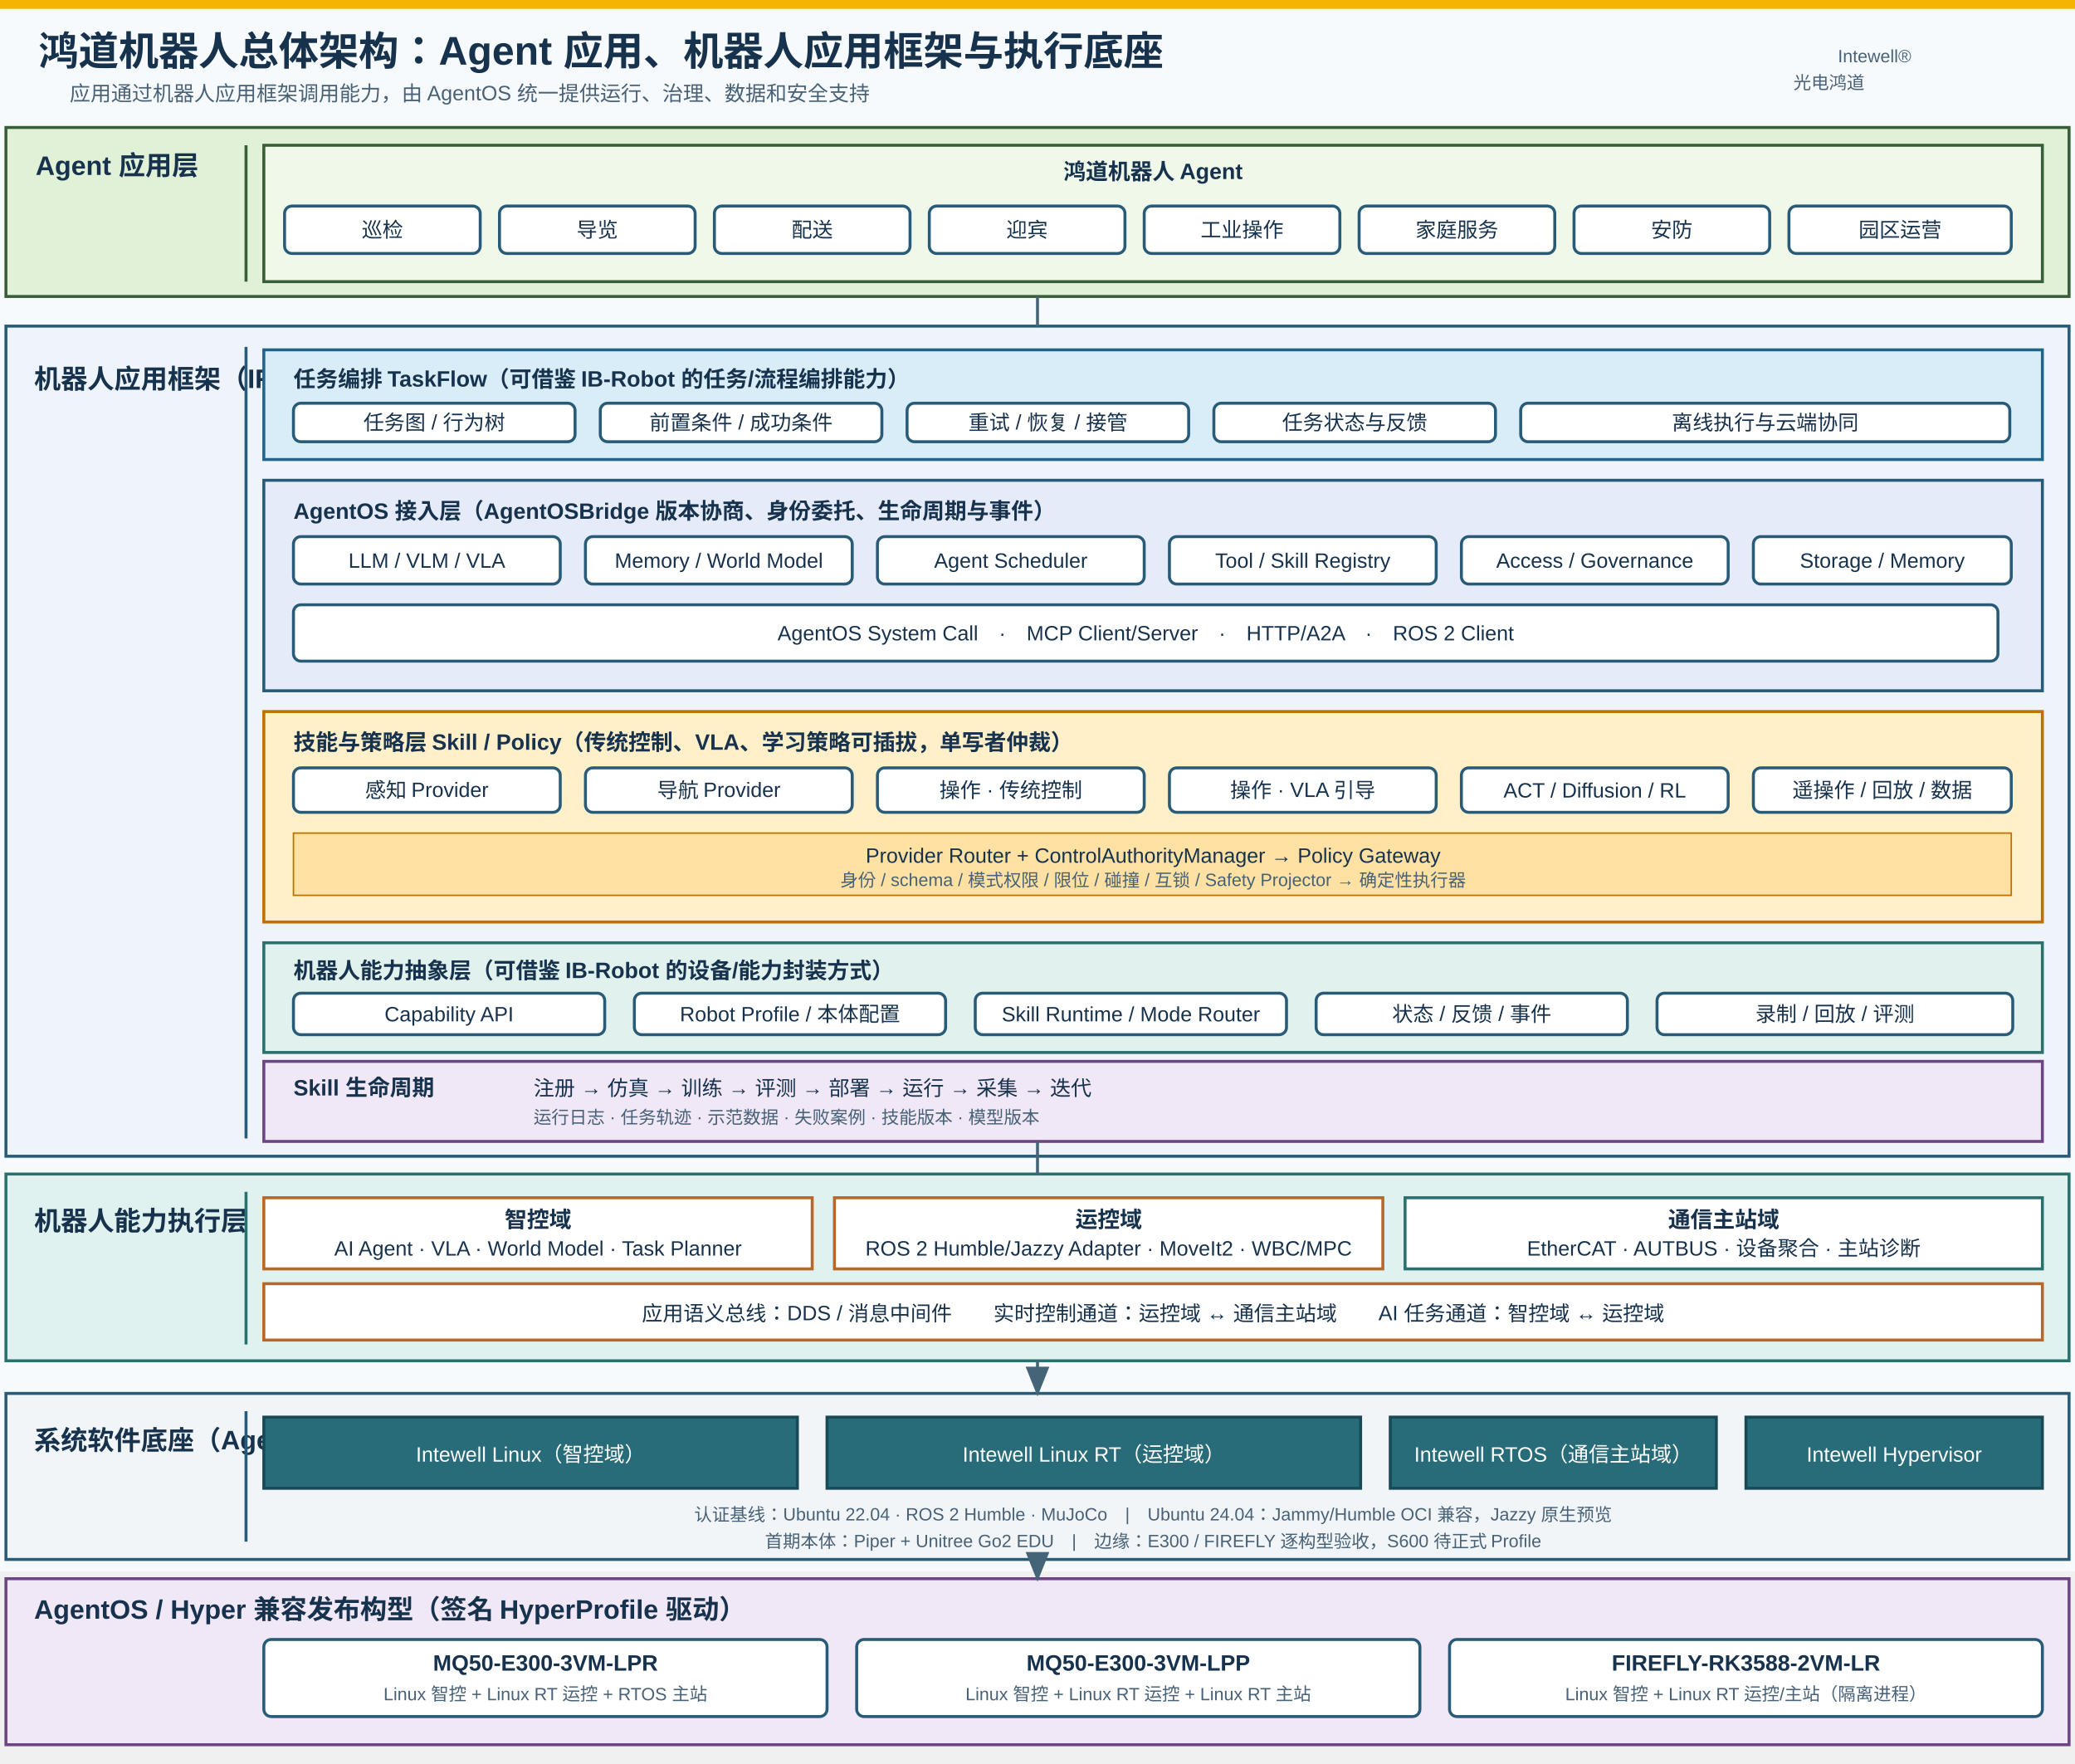
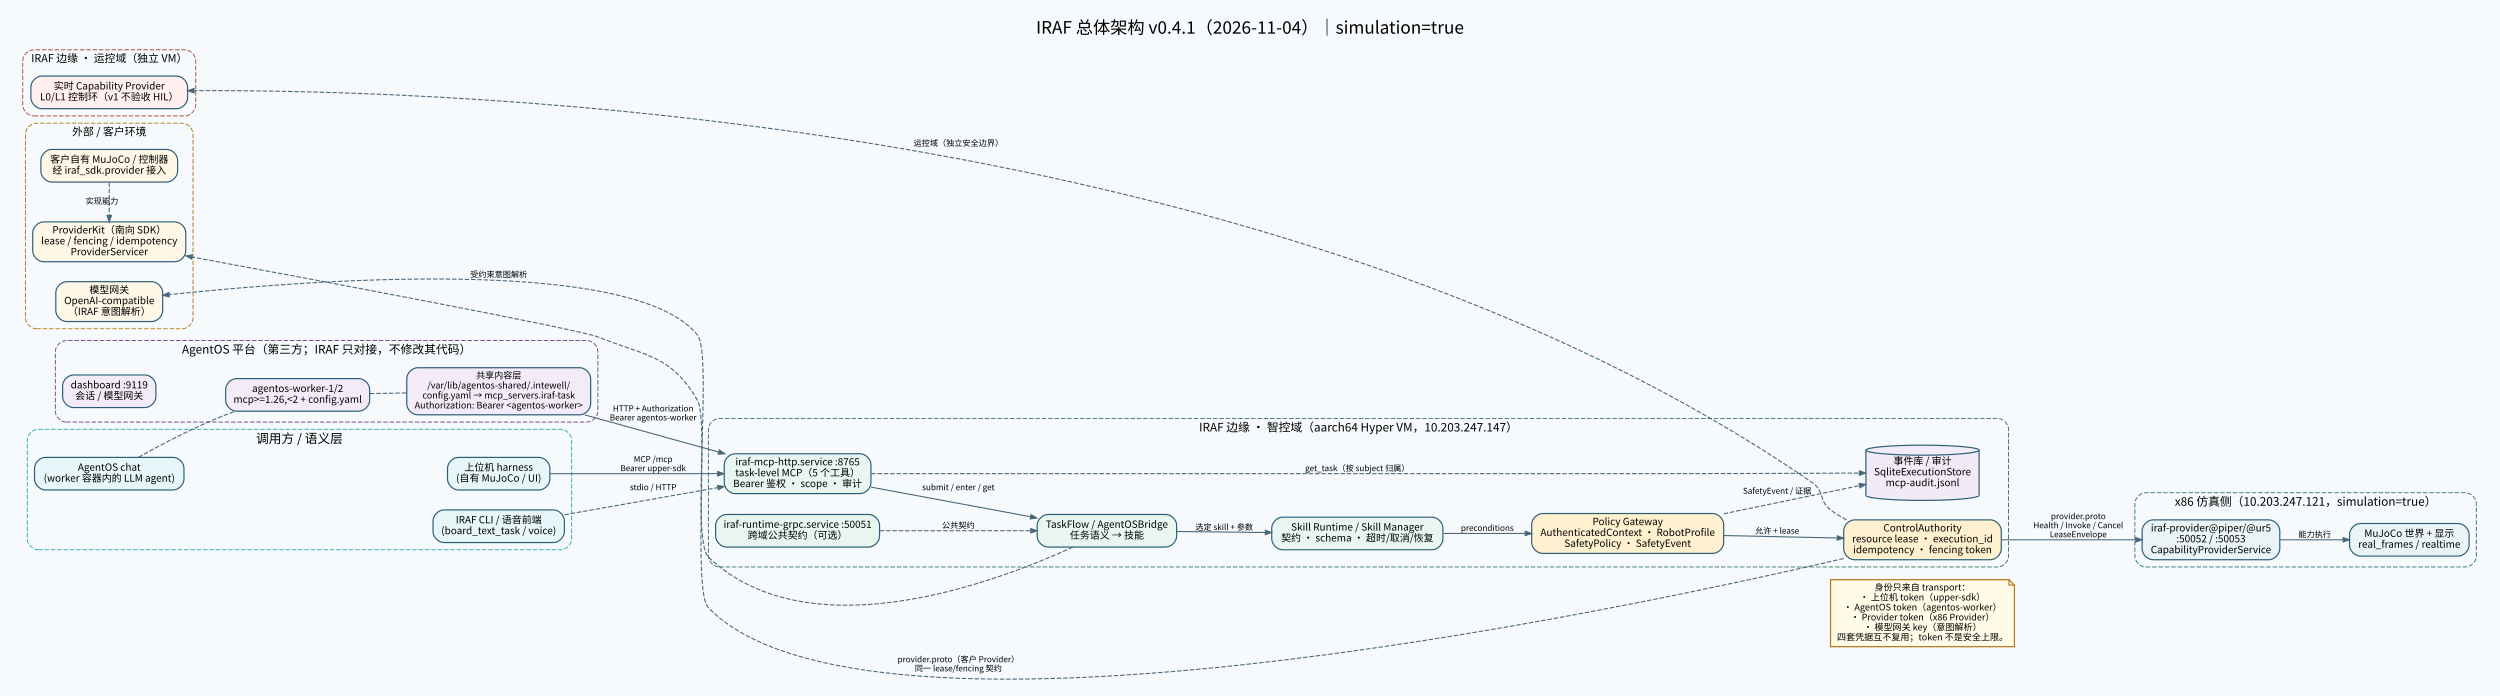
- <svg xmlns="http://www.w3.org/2000/svg" width="1400" height="1190" viewBox="0 0 1400 1190">
-   <style>
-     .title{font:700 27px Arial,'Microsoft YaHei',sans-serif;fill:#17324d}
-     .sub{font:14px Arial,'Microsoft YaHei',sans-serif;fill:#486176}
-     .section{font:700 18px Arial,'Microsoft YaHei',sans-serif;fill:#17324d}
-     .label{font:700 15px Arial,'Microsoft YaHei',sans-serif;fill:#17324d}
-     .text{font:14px Arial,'Microsoft YaHei',sans-serif;fill:#17324d}
-     .small{font:12px Arial,'Microsoft YaHei',sans-serif;fill:#486176}
-     .box{fill:#fff;stroke:#285b78;stroke-width:2;rx:5}
-     .arrow{stroke:#456477;stroke-width:2;fill:none;marker-end:url(#arrow)}
-   </style>
-   <defs>
-     <marker id="arrow" markerWidth="10" markerHeight="8" refX="9" refY="4" orient="auto">
-       <path d="M0,0 L10,4 L0,8 Z" fill="#456477" />
-     </marker>
-   </defs>
-   <rect width="1400" height="1060" fill="#f7fafc" />
-   <rect x="0" y="0" width="1400" height="6" fill="#f4b400" />
-   <text x="26" y="44" class="title">鸿道机器人总体架构：Agent 应用、机器人应用框架与执行底座</text>
-   <text x="47" y="68" class="sub">应用通过机器人应用框架调用能力，由 AgentOS 统一提供运行、治理、数据和安全支持</text>
-   <text x="1240" y="42" class="small">Intewell®</text>
-   <text x="1210" y="60" class="small">光电鸿道</text>
-   <rect x="4" y="86" width="1392" height="114" fill="#e1f1d8" stroke="#385e37" stroke-width="2" />
-   <text x="24" y="118" class="section">Agent 应用层</text>
-   <line x1="166" y1="98" x2="166" y2="190" stroke="#385e37" stroke-width="2" />
-   <rect x="178" y="98" width="1200" height="92" fill="#eff8e9" stroke="#385e37" stroke-width="2" />
-   <text x="778" y="121" text-anchor="middle" class="label">鸿道机器人 Agent</text>
-   <g class="text" text-anchor="middle">
-     <rect x="192" y="139" width="132" height="32" class="box" />
-     <text x="258" y="160">巡检</text>
-     <rect x="337" y="139" width="132" height="32" class="box" />
-     <text x="403" y="160">导览</text>
-     <rect x="482" y="139" width="132" height="32" class="box" />
-     <text x="548" y="160">配送</text>
-     <rect x="627" y="139" width="132" height="32" class="box" />
-     <text x="693" y="160">迎宾</text>
-     <rect x="772" y="139" width="132" height="32" class="box" />
-     <text x="838" y="160">工业操作</text>
-     <rect x="917" y="139" width="132" height="32" class="box" />
-     <text x="983" y="160">家庭服务</text>
-     <rect x="1062" y="139" width="132" height="32" class="box" />
-     <text x="1128" y="160">安防</text>
-     <rect x="1207" y="139" width="150" height="32" class="box" />
-     <text x="1282" y="160">园区运营</text>
+ <svg xmlns="http://www.w3.org/2000/svg" width="2760pt" height="768pt" viewBox="0.00 0.00 2760.00 768.07">
+   <g id="graph0" class="graph" transform="scale(1 1) rotate(0) translate(18 750.07)">
+     <polygon fill="#f7fafc" stroke="transparent" points="-18,18 -18,-750.07 2742,-750.07 2742,18 -18,18" />
+     <text text-anchor="middle" x="1362" y="-712.87" font-family="Noto Sans CJK SC" font-size="19.00">IRAF 总体架构 v0.4.1（2026-11-04）｜simulation=true</text>
+     <g id="clust1" class="cluster">
+       <path fill="#f7fafc" stroke="#22a6b3" stroke-dasharray="5,2" d="M24,-143.07C24,-143.07 601,-143.07 601,-143.07 607,-143.07 613,-149.07 613,-155.07 613,-155.07 613,-264.07 613,-264.07 613,-270.07 607,-276.07 601,-276.07 601,-276.07 24,-276.07 24,-276.07 18,-276.07 12,-270.07 12,-264.07 12,-264.07 12,-155.07 12,-155.07 12,-149.07 18,-143.07 24,-143.07" />
+       <text text-anchor="middle" x="312.5" y="-260.87" font-family="Noto Sans CJK SC" font-size="14.00">调用方 / 语义层</text>
+     </g>
+     <g id="clust2" class="cluster">
+       <path fill="#f7fafc" stroke="#704889" stroke-dasharray="5,2" d="M55,-284.07C55,-284.07 630,-284.07 630,-284.07 636,-284.07 642,-290.07 642,-296.07 642,-296.07 642,-362.07 642,-362.07 642,-368.07 636,-374.07 630,-374.07 630,-374.07 55,-374.07 55,-374.07 49,-374.07 43,-368.07 43,-362.07 43,-362.07 43,-296.07 43,-296.07 43,-290.07 49,-284.07 55,-284.07" />
+       <text text-anchor="middle" x="342.5" y="-359.67" font-family="Noto Sans CJK SC" font-size="13.00">AgentOS 平台（第三方；IRAF 只对接，不修改其代码）</text>
+     </g>
+     <g id="clust3" class="cluster">
+       <path fill="#f7fafc" stroke="#357258" stroke-dasharray="5,2" d="M776,-124.07C776,-124.07 2187.5,-124.07 2187.5,-124.07 2193.5,-124.07 2199.5,-130.07 2199.5,-136.07 2199.5,-136.07 2199.5,-276.07 2199.5,-276.07 2199.5,-282.07 2193.5,-288.07 2187.5,-288.07 2187.5,-288.07 776,-288.07 776,-288.07 770,-288.07 764,-282.07 764,-276.07 764,-276.07 764,-136.07 764,-136.07 764,-130.07 770,-124.07 776,-124.07" />
+       <text text-anchor="middle" x="1481.75" y="-273.67" font-family="Noto Sans CJK SC" font-size="13.00">IRAF 边缘 · 智控域（aarch64 Hyper VM，10.203.247.147）</text>
+     </g>
+     <g id="clust4" class="cluster">
+       <path fill="#f7fafc" stroke="#29717b" stroke-dasharray="5,2" d="M2351,-124.07C2351,-124.07 2704,-124.07 2704,-124.07 2710,-124.07 2716,-130.07 2716,-136.07 2716,-136.07 2716,-194.07 2716,-194.07 2716,-200.07 2710,-206.07 2704,-206.07 2704,-206.07 2351,-206.07 2351,-206.07 2345,-206.07 2339,-200.07 2339,-194.07 2339,-194.07 2339,-136.07 2339,-136.07 2339,-130.07 2345,-124.07 2351,-124.07" />
+       <text text-anchor="middle" x="2527.5" y="-191.67" font-family="Noto Sans CJK SC" font-size="13.00">x86 仿真侧（10.203.247.121，simulation=true）</text>
+     </g>
+     <g id="clust5" class="cluster">
+       <path fill="#f7fafc" stroke="#a8433f" stroke-dasharray="5,2" d="M19,-622.07C19,-622.07 186,-622.07 186,-622.07 192,-622.07 198,-628.07 198,-634.07 198,-634.07 198,-683.07 198,-683.07 198,-689.07 192,-695.07 186,-695.07 186,-695.07 19,-695.07 19,-695.07 13,-695.07 7,-689.07 7,-683.07 7,-683.07 7,-634.07 7,-634.07 7,-628.07 13,-622.07 19,-622.07" />
+       <text text-anchor="middle" x="102.5" y="-681.47" font-family="Noto Sans CJK SC" font-size="12.00">IRAF 边缘 · 运控域（独立 VM）</text>
+     </g>
+     <g id="clust6" class="cluster">
+       <path fill="#f7fafc" stroke="#b27612" stroke-dasharray="5,2" d="M22,-387.07C22,-387.07 183,-387.07 183,-387.07 189,-387.07 195,-393.07 195,-399.07 195,-399.07 195,-602.07 195,-602.07 195,-608.07 189,-614.07 183,-614.07 183,-614.07 22,-614.07 22,-614.07 16,-614.07 10,-608.07 10,-602.07 10,-602.07 10,-399.07 10,-399.07 10,-393.07 16,-387.07 22,-387.07" />
+       <text text-anchor="middle" x="102.5" y="-600.47" font-family="Noto Sans CJK SC" font-size="12.00">外部 / 客户环境</text>
+     </g>
+     <g id="node1" class="node">
+       <path fill="#e7f6f8" stroke="#2b5d78" stroke-width="1.3" d="M577,-245.07C577,-245.07 488,-245.07 488,-245.07 482,-245.07 476,-239.07 476,-233.07 476,-233.07 476,-221.07 476,-221.07 476,-215.07 482,-209.07 488,-209.07 488,-209.07 577,-209.07 577,-209.07 583,-209.07 589,-215.07 589,-221.07 589,-221.07 589,-233.07 589,-233.07 589,-239.07 583,-245.07 577,-245.07" />
+       <text text-anchor="middle" x="532.5" y="-230.27" font-family="Noto Sans CJK SC" font-size="11.00">上位机 harness</text>
+       <text text-anchor="middle" x="532.5" y="-218.27" font-family="Noto Sans CJK SC" font-size="11.00">(自有 MuJoCo / UI)</text>
+     </g>
+     <g id="node7" class="node">
+       <path fill="#e9f5ef" stroke="#2b5d78" stroke-width="1.3" d="M931.5,-249.07C931.5,-249.07 793.5,-249.07 793.5,-249.07 787.5,-249.07 781.5,-243.07 781.5,-237.07 781.5,-237.07 781.5,-217.07 781.5,-217.07 781.5,-211.07 787.5,-205.07 793.5,-205.07 793.5,-205.07 931.5,-205.07 931.5,-205.07 937.5,-205.07 943.5,-211.07 943.5,-217.07 943.5,-217.07 943.5,-237.07 943.5,-237.07 943.5,-243.07 937.5,-249.07 931.5,-249.07" />
+       <text text-anchor="middle" x="862.5" y="-236.27" font-family="Noto Sans CJK SC" font-size="11.00">iraf-mcp-http.service :8765</text>
+       <text text-anchor="middle" x="862.5" y="-224.27" font-family="Noto Sans CJK SC" font-size="11.00">task-level MCP（5 个工具）</text>
+       <text text-anchor="middle" x="862.5" y="-212.27" font-family="Noto Sans CJK SC" font-size="11.00">Bearer 鉴权 · scope · 审计</text>
+     </g>
+     <g id="edge1" class="edge">
+       <path fill="none" stroke="#496779" stroke-width="1.2" d="M589.14,-227.07C639.81,-227.07 715.46,-227.07 774.18,-227.07" />
+       <polygon fill="#496779" stroke="#496779" stroke-width="1.2" points="774.26,-229.52 781.26,-227.07 774.26,-224.62 774.26,-229.52" />
+       <text text-anchor="middle" x="703" y="-239.87" font-family="Noto Sans CJK SC" font-size="9.00">MCP /mcp</text>
+       <text text-anchor="middle" x="703" y="-229.87" font-family="Noto Sans CJK SC" font-size="9.00">Bearer upper-sdk</text>
+     </g>
+     <g id="node2" class="node">
+       <path fill="#e7f6f8" stroke="#2b5d78" stroke-width="1.3" d="M173,-245.07C173,-245.07 32,-245.07 32,-245.07 26,-245.07 20,-239.07 20,-233.07 20,-233.07 20,-221.07 20,-221.07 20,-215.07 26,-209.07 32,-209.07 32,-209.07 173,-209.07 173,-209.07 179,-209.07 185,-215.07 185,-221.07 185,-221.07 185,-233.07 185,-233.07 185,-239.07 179,-245.07 173,-245.07" />
+       <text text-anchor="middle" x="102.5" y="-230.27" font-family="Noto Sans CJK SC" font-size="11.00">AgentOS chat</text>
+       <text text-anchor="middle" x="102.5" y="-218.27" font-family="Noto Sans CJK SC" font-size="11.00">(worker 容器内的 LLM agent)</text>
+     </g>
+     <g id="node5" class="node">
+       <path fill="#f3ecf8" stroke="#2b5d78" stroke-width="1.3" d="M378,-332.07C378,-332.07 243,-332.07 243,-332.07 237,-332.07 231,-326.07 231,-320.07 231,-320.07 231,-308.07 231,-308.07 231,-302.07 237,-296.07 243,-296.07 243,-296.07 378,-296.07 378,-296.07 384,-296.07 390,-302.07 390,-308.07 390,-308.07 390,-320.07 390,-320.07 390,-326.07 384,-332.07 378,-332.07" />
+       <text text-anchor="middle" x="310.5" y="-317.27" font-family="Noto Sans CJK SC" font-size="11.00">agentos-worker-1/2</text>
+       <text text-anchor="middle" x="310.5" y="-305.27" font-family="Noto Sans CJK SC" font-size="11.00">mcp&gt;=1.26,&lt;2 + config.yaml</text>
+     </g>
+     <g id="edge2" class="edge">
+       <path fill="none" stroke="#496779" stroke-width="1.2" stroke-dasharray="5,2" d="M134.66,-245.16C159.99,-259.32 196.98,-278.78 231,-292.07 234.43,-293.41 237.97,-294.7 241.57,-295.94" />
+     </g>
+     <g id="node3" class="node">
+       <path fill="#e7f6f8" stroke="#2b5d78" stroke-width="1.3" d="M593,-187.07C593,-187.07 472,-187.07 472,-187.07 466,-187.07 460,-181.07 460,-175.07 460,-175.07 460,-163.07 460,-163.07 460,-157.07 466,-151.07 472,-151.07 472,-151.07 593,-151.07 593,-151.07 599,-151.07 605,-157.07 605,-163.07 605,-163.07 605,-175.07 605,-175.07 605,-181.07 599,-187.07 593,-187.07" />
+       <text text-anchor="middle" x="532.5" y="-172.27" font-family="Noto Sans CJK SC" font-size="11.00">IRAF CLI / 语音前端</text>
+       <text text-anchor="middle" x="532.5" y="-160.27" font-family="Noto Sans CJK SC" font-size="11.00">(board_text_task / voice)</text>
+     </g>
+     <g id="edge5" class="edge">
+       <path fill="none" stroke="#496779" stroke-width="1.2" stroke-dasharray="5,2" d="M605.08,-181.72C654.87,-190.53 721.53,-202.32 774.41,-211.67" />
+       <polygon fill="#496779" stroke="#496779" stroke-width="1.2" points="774.12,-214.1 781.44,-212.91 774.98,-209.28 774.12,-214.1" />
+       <text text-anchor="middle" x="703" y="-208.87" font-family="Noto Sans CJK SC" font-size="9.00">stdio / HTTP</text>
+     </g>
+     <g id="node4" class="node">
+       <path fill="#f3ecf8" stroke="#2b5d78" stroke-width="1.3" d="M142,-336.07C142,-336.07 63,-336.07 63,-336.07 57,-336.07 51,-330.07 51,-324.07 51,-324.07 51,-312.07 51,-312.07 51,-306.07 57,-300.07 63,-300.07 63,-300.07 142,-300.07 142,-300.07 148,-300.07 154,-306.07 154,-312.07 154,-312.07 154,-324.07 154,-324.07 154,-330.07 148,-336.07 142,-336.07" />
+       <text text-anchor="middle" x="102.5" y="-321.27" font-family="Noto Sans CJK SC" font-size="11.00">dashboard :9119</text>
+       <text text-anchor="middle" x="102.5" y="-309.27" font-family="Noto Sans CJK SC" font-size="11.00">会话 / 模型网关</text>
+     </g>
+     <g id="node6" class="node">
+       <path fill="#f3ecf8" stroke="#2b5d78" stroke-width="1.3" d="M622,-344.07C622,-344.07 443,-344.07 443,-344.07 437,-344.07 431,-338.07 431,-332.07 431,-332.07 431,-304.07 431,-304.07 431,-298.07 437,-292.07 443,-292.07 443,-292.07 622,-292.07 622,-292.07 628,-292.07 634,-298.07 634,-304.07 634,-304.07 634,-332.07 634,-332.07 634,-338.07 628,-344.07 622,-344.07" />
+       <text text-anchor="middle" x="532.5" y="-332.07" font-family="Noto Sans CJK SC" font-size="10.00">共享内容层</text>
+       <text text-anchor="middle" x="532.5" y="-321.07" font-family="Noto Sans CJK SC" font-size="10.00">/var/lib/agentos-shared/.intewell/</text>
+       <text text-anchor="middle" x="532.5" y="-310.07" font-family="Noto Sans CJK SC" font-size="10.00">config.yaml → mcp_servers.iraf-task</text>
+       <text text-anchor="middle" x="532.5" y="-299.07" font-family="Noto Sans CJK SC" font-size="10.00">Authorization: Bearer &lt;agentos-worker&gt;</text>
+     </g>
+     <g id="edge3" class="edge">
+       <path fill="none" stroke="#496779" stroke-width="1.2" stroke-dasharray="5,2" d="M390.3,-315.5C403.5,-315.74 417.34,-315.99 430.99,-316.24" />
+     </g>
+     <g id="edge4" class="edge">
+       <path fill="none" stroke="#496779" stroke-width="1.2" d="M627.49,-291.99C674.04,-279.08 729.84,-263.59 775.28,-250.99" />
+       <polygon fill="#496779" stroke="#496779" stroke-width="1.2" points="776.11,-253.3 782.2,-249.07 774.8,-248.58 776.11,-253.3" />
+       <text text-anchor="middle" x="703" y="-295.87" font-family="Noto Sans CJK SC" font-size="9.00">HTTP + Authorization</text>
+       <text text-anchor="middle" x="703" y="-285.87" font-family="Noto Sans CJK SC" font-size="9.00">Bearer agentos-worker</text>
+     </g>
+     <g id="node9" class="node">
+       <path fill="#e9f5ef" stroke="#2b5d78" stroke-width="1.3" d="M1269,-182.07C1269,-182.07 1139,-182.07 1139,-182.07 1133,-182.07 1127,-176.07 1127,-170.07 1127,-170.07 1127,-158.07 1127,-158.07 1127,-152.07 1133,-146.07 1139,-146.07 1139,-146.07 1269,-146.07 1269,-146.07 1275,-146.07 1281,-152.07 1281,-158.07 1281,-158.07 1281,-170.07 1281,-170.07 1281,-176.07 1275,-182.07 1269,-182.07" />
+       <text text-anchor="middle" x="1204" y="-167.27" font-family="Noto Sans CJK SC" font-size="11.00">TaskFlow / AgentOSBridge</text>
+       <text text-anchor="middle" x="1204" y="-155.27" font-family="Noto Sans CJK SC" font-size="11.00">任务语义 → 技能</text>
+     </g>
+     <g id="edge6" class="edge">
+       <path fill="none" stroke="#496779" stroke-width="1.2" d="M943.53,-212.22C996.53,-202.38 1065.9,-189.51 1119.58,-179.55" />
+       <polygon fill="#496779" stroke="#496779" stroke-width="1.2" points="1120.28,-181.91 1126.72,-178.22 1119.39,-177.09 1120.28,-181.91" />
+       <text text-anchor="middle" x="1040" y="-208.87" font-family="Noto Sans CJK SC" font-size="9.00">submit / enter / get</text>
+     </g>
+     <g id="node13" class="node">
+       <path fill="#f1eaf7" stroke="#2b5d78" stroke-width="1.3" d="M2167,-253.02C2167,-256.08 2138.99,-258.57 2104.5,-258.57 2070.01,-258.57 2042,-256.08 2042,-253.02 2042,-253.02 2042,-203.11 2042,-203.11 2042,-200.05 2070.01,-197.56 2104.5,-197.56 2138.99,-197.56 2167,-200.05 2167,-203.11 2167,-203.11 2167,-253.02 2167,-253.02" />
+       <path fill="none" stroke="#2b5d78" stroke-width="1.3" d="M2167,-253.02C2167,-249.96 2138.99,-247.48 2104.5,-247.48 2070.01,-247.48 2042,-249.96 2042,-253.02" />
+       <text text-anchor="middle" x="2104.5" y="-237.27" font-family="Noto Sans CJK SC" font-size="11.00">事件库 / 审计</text>
+       <text text-anchor="middle" x="2104.5" y="-225.27" font-family="Noto Sans CJK SC" font-size="11.00">SqliteExecutionStore</text>
+       <text text-anchor="middle" x="2104.5" y="-213.27" font-family="Noto Sans CJK SC" font-size="11.00">mcp-audit.jsonl</text>
+     </g>
+     <g id="edge16" class="edge">
+       <path fill="none" stroke="#496779" stroke-width="1.2" stroke-dasharray="5,2" d="M943.76,-227.07C1012.55,-227.07 1114.29,-227.07 1203,-227.07 1203,-227.07 1203,-227.07 1780,-227.07 1867.92,-227.07 1969.28,-227.44 2034.77,-227.73" />
+       <polygon fill="#496779" stroke="#496779" stroke-width="1.2" points="2034.77,-230.18 2041.78,-227.76 2034.8,-225.28 2034.77,-230.18" />
+       <text text-anchor="middle" x="1480.5" y="-229.87" font-family="Noto Sans CJK SC" font-size="9.00">get_task（按 subject 归属）</text>
+     </g>
+     <g id="node8" class="node">
+       <path fill="#e9f5ef" stroke="#2b5d78" stroke-width="1.3" d="M941,-182.07C941,-182.07 784,-182.07 784,-182.07 778,-182.07 772,-176.07 772,-170.07 772,-170.07 772,-158.07 772,-158.07 772,-152.07 778,-146.07 784,-146.07 784,-146.07 941,-146.07 941,-146.07 947,-146.07 953,-152.07 953,-158.07 953,-158.07 953,-170.07 953,-170.07 953,-176.07 947,-182.07 941,-182.07" />
+       <text text-anchor="middle" x="862.5" y="-167.27" font-family="Noto Sans CJK SC" font-size="11.00">iraf-runtime-grpc.service :50051</text>
+       <text text-anchor="middle" x="862.5" y="-155.27" font-family="Noto Sans CJK SC" font-size="11.00">跨域公共契约（可选）</text>
+     </g>
+     <g id="edge18" class="edge">
+       <path fill="none" stroke="#496779" stroke-width="1.2" stroke-dasharray="5,2" d="M953.14,-164.07C1004.84,-164.07 1069.39,-164.07 1119.93,-164.07" />
+       <polygon fill="#496779" stroke="#496779" stroke-width="1.2" points="1119.96,-166.52 1126.96,-164.07 1119.96,-161.62 1119.96,-166.52" />
+       <text text-anchor="middle" x="1040" y="-166.87" font-family="Noto Sans CJK SC" font-size="9.00">公共契约</text>
+     </g>
+     <g id="node10" class="node">
+       <path fill="#e9f5ef" stroke="#2b5d78" stroke-width="1.3" d="M1563,-179.07C1563,-179.07 1398,-179.07 1398,-179.07 1392,-179.07 1386,-173.07 1386,-167.07 1386,-167.07 1386,-155.07 1386,-155.07 1386,-149.07 1392,-143.07 1398,-143.07 1398,-143.07 1563,-143.07 1563,-143.07 1569,-143.07 1575,-149.07 1575,-155.07 1575,-155.07 1575,-167.07 1575,-167.07 1575,-173.07 1569,-179.07 1563,-179.07" />
+       <text text-anchor="middle" x="1480.5" y="-164.27" font-family="Noto Sans CJK SC" font-size="11.00">Skill Runtime / Skill Manager</text>
+       <text text-anchor="middle" x="1480.5" y="-152.27" font-family="Noto Sans CJK SC" font-size="11.00">契约 · schema · 超时/取消/恢复</text>
+     </g>
+     <g id="edge7" class="edge">
+       <path fill="none" stroke="#496779" stroke-width="1.2" d="M1281.1,-163.24C1311.26,-162.91 1346.38,-162.52 1378.62,-162.17" />
+       <polygon fill="#496779" stroke="#496779" stroke-width="1.2" points="1378.91,-164.62 1385.88,-162.09 1378.85,-159.72 1378.91,-164.62" />
+       <text text-anchor="middle" x="1333.5" y="-164.87" font-family="Noto Sans CJK SC" font-size="9.00">选定 skill + 参数</text>
+     </g>
+     <g id="node19" class="node">
+       <path fill="#fff7e6" stroke="#2b5d78" stroke-width="1.3" d="M149.5,-439.07C149.5,-439.07 55.5,-439.07 55.5,-439.07 49.5,-439.07 43.5,-433.07 43.5,-427.07 43.5,-427.07 43.5,-407.07 43.5,-407.07 43.5,-401.07 49.5,-395.07 55.5,-395.07 55.5,-395.07 149.5,-395.07 149.5,-395.07 155.5,-395.07 161.5,-401.07 161.5,-407.07 161.5,-407.07 161.5,-427.07 161.5,-427.07 161.5,-433.07 155.5,-439.07 149.5,-439.07" />
+       <text text-anchor="middle" x="102.5" y="-426.27" font-family="Noto Sans CJK SC" font-size="11.00">模型网关</text>
+       <text text-anchor="middle" x="102.5" y="-414.27" font-family="Noto Sans CJK SC" font-size="11.00">OpenAI-compatible</text>
+       <text text-anchor="middle" x="102.5" y="-402.27" font-family="Noto Sans CJK SC" font-size="11.00">（IRAF 意图解析）</text>
+     </g>
+     <g id="edge8" class="edge">
+       <path fill="none" stroke="#496779" stroke-width="1.2" stroke-dasharray="5,2" d="M1166.31,-145.97C1082.4,-107.45 875.18,-29.2 764,-135.07 744.26,-153.86 768.98,-358.75 752,-380.07 681.07,-469.13 318.59,-440.71 168.6,-424.73" />
+       <polygon fill="#496779" stroke="#496779" stroke-width="1.2" points="168.84,-422.3 161.62,-423.98 168.32,-427.17 168.84,-422.3" />
+       <text text-anchor="middle" x="532.5" y="-443.87" font-family="Noto Sans CJK SC" font-size="9.00">受约束意图解析</text>
+     </g>
+     <g id="node11" class="node">
+       <path fill="#fff1cf" stroke="#2b5d78" stroke-width="1.3" d="M1873,-183.07C1873,-183.07 1685,-183.07 1685,-183.07 1679,-183.07 1673,-177.07 1673,-171.07 1673,-171.07 1673,-151.07 1673,-151.07 1673,-145.07 1679,-139.07 1685,-139.07 1685,-139.07 1873,-139.07 1873,-139.07 1879,-139.07 1885,-145.07 1885,-151.07 1885,-151.07 1885,-171.07 1885,-171.07 1885,-177.07 1879,-183.07 1873,-183.07" />
+       <text text-anchor="middle" x="1779" y="-170.27" font-family="Noto Sans CJK SC" font-size="11.00">Policy Gateway</text>
+       <text text-anchor="middle" x="1779" y="-158.27" font-family="Noto Sans CJK SC" font-size="11.00">AuthenticatedContext · RobotProfile</text>
+       <text text-anchor="middle" x="1779" y="-146.27" font-family="Noto Sans CJK SC" font-size="11.00">SafetyPolicy · SafetyEvent</text>
+     </g>
+     <g id="edge9" class="edge">
+       <path fill="none" stroke="#496779" stroke-width="1.2" d="M1575.31,-161.07C1604.06,-161.07 1635.97,-161.07 1665.81,-161.07" />
+       <polygon fill="#496779" stroke="#496779" stroke-width="1.2" points="1665.94,-163.52 1672.94,-161.07 1665.94,-158.62 1665.94,-163.52" />
+       <text text-anchor="middle" x="1624" y="-163.87" font-family="Noto Sans CJK SC" font-size="9.00">preconditions</text>
+     </g>
+     <g id="node12" class="node">
+       <path fill="#fff1cf" stroke="#2b5d78" stroke-width="1.3" d="M2179.5,-176.07C2179.5,-176.07 2029.5,-176.07 2029.5,-176.07 2023.5,-176.07 2017.5,-170.07 2017.5,-164.07 2017.5,-164.07 2017.5,-144.07 2017.5,-144.07 2017.5,-138.07 2023.5,-132.07 2029.5,-132.07 2029.5,-132.07 2179.5,-132.07 2179.5,-132.07 2185.5,-132.07 2191.5,-138.07 2191.5,-144.07 2191.5,-144.07 2191.5,-164.07 2191.5,-164.07 2191.5,-170.07 2185.5,-176.07 2179.5,-176.07" />
+       <text text-anchor="middle" x="2104.5" y="-163.27" font-family="Noto Sans CJK SC" font-size="11.00">ControlAuthority</text>
+       <text text-anchor="middle" x="2104.5" y="-151.27" font-family="Noto Sans CJK SC" font-size="11.00">resource lease · execution_id</text>
+       <text text-anchor="middle" x="2104.5" y="-139.27" font-family="Noto Sans CJK SC" font-size="11.00">idempotency · fencing token</text>
+     </g>
+     <g id="edge10" class="edge">
+       <path fill="none" stroke="#496779" stroke-width="1.2" d="M1885.03,-158.79C1925.33,-157.92 1971,-156.93 2010.13,-156.09" />
+       <polygon fill="#496779" stroke="#496779" stroke-width="1.2" points="2010.41,-158.53 2017.35,-155.93 2010.3,-153.63 2010.41,-158.53" />
+       <text text-anchor="middle" x="1944" y="-160.87" font-family="Noto Sans CJK SC" font-size="9.00">允许 + lease</text>
+     </g>
+     <g id="edge17" class="edge">
+       <path fill="none" stroke="#496779" stroke-width="1.2" stroke-dasharray="5,2" d="M1885.03,-182.82C1934.24,-193.01 1991.47,-204.86 2035.01,-213.88" />
+       <polygon fill="#496779" stroke="#496779" stroke-width="1.2" points="2034.52,-216.28 2041.87,-215.3 2035.52,-211.48 2034.52,-216.28" />
+       <text text-anchor="middle" x="1944" y="-204.87" font-family="Noto Sans CJK SC" font-size="9.00">SafetyEvent / 证据</text>
+     </g>
+     <g id="node20" class="node">
+       <polygon fill="#fffbe6" stroke="#b27612" stroke-width="1.3" points="2200,-110.07 2003,-110.07 2003,-36.07 2206,-36.07 2206,-104.07 2200,-110.07" />
+       <polyline fill="none" stroke="#b27612" stroke-width="1.3" points="2200,-110.07 2200,-104.07 " />
+       <polyline fill="none" stroke="#b27612" stroke-width="1.3" points="2206,-104.07 2200,-104.07 " />
+       <text text-anchor="middle" x="2104.5" y="-98.07" font-family="Noto Sans CJK SC" font-size="10.00">身份只来自 transport：</text>
+       <text text-anchor="middle" x="2104.5" y="-87.07" font-family="Noto Sans CJK SC" font-size="10.00">• 上位机 token（upper-sdk）</text>
+       <text text-anchor="middle" x="2104.5" y="-76.07" font-family="Noto Sans CJK SC" font-size="10.00">• AgentOS token（agentos-worker）</text>
+       <text text-anchor="middle" x="2104.5" y="-65.07" font-family="Noto Sans CJK SC" font-size="10.00">• Provider token（x86 Provider）</text>
+       <text text-anchor="middle" x="2104.5" y="-54.07" font-family="Noto Sans CJK SC" font-size="10.00">• 模型网关 key（意图解析）</text>
+       <text text-anchor="middle" x="2104.5" y="-43.07" font-family="Noto Sans CJK SC" font-size="10.00">四套凭据互不复用；token 不是安全上限。</text>
+     </g>
+     <g id="node14" class="node">
+       <path fill="#eaf3f5" stroke="#2b5d78" stroke-width="1.3" d="M2487,-176.07C2487,-176.07 2359,-176.07 2359,-176.07 2353,-176.07 2347,-170.07 2347,-164.07 2347,-164.07 2347,-144.07 2347,-144.07 2347,-138.07 2353,-132.07 2359,-132.07 2359,-132.07 2487,-132.07 2487,-132.07 2493,-132.07 2499,-138.07 2499,-144.07 2499,-144.07 2499,-164.07 2499,-164.07 2499,-170.07 2493,-176.07 2487,-176.07" />
+       <text text-anchor="middle" x="2423" y="-163.27" font-family="Noto Sans CJK SC" font-size="11.00">iraf-provider@piper/@ur5</text>
+       <text text-anchor="middle" x="2423" y="-151.27" font-family="Noto Sans CJK SC" font-size="11.00">:50052 / :50053</text>
+       <text text-anchor="middle" x="2423" y="-139.27" font-family="Noto Sans CJK SC" font-size="11.00">CapabilityProviderService</text>
+     </g>
+     <g id="edge11" class="edge">
+       <path fill="none" stroke="#496779" stroke-width="1.2" d="M2191.57,-154.07C2237.7,-154.07 2294.25,-154.07 2339.78,-154.07" />
+       <polygon fill="#496779" stroke="#496779" stroke-width="1.2" points="2339.99,-156.52 2346.99,-154.07 2339.99,-151.62 2339.99,-156.52" />
+       <text text-anchor="middle" x="2276.5" y="-176.87" font-family="Noto Sans CJK SC" font-size="9.00">provider.proto</text>
+       <text text-anchor="middle" x="2276.5" y="-166.87" font-family="Noto Sans CJK SC" font-size="9.00">Health / Invoke / Cancel</text>
+       <text text-anchor="middle" x="2276.5" y="-156.87" font-family="Noto Sans CJK SC" font-size="9.00">LeaseEnvelope</text>
+     </g>
+     <g id="node16" class="node">
+       <path fill="#fff0ef" stroke="#2b5d78" stroke-width="1.3" d="M177,-666.07C177,-666.07 28,-666.07 28,-666.07 22,-666.07 16,-660.07 16,-654.07 16,-654.07 16,-642.07 16,-642.07 16,-636.07 22,-630.07 28,-630.07 28,-630.07 177,-630.07 177,-630.07 183,-630.07 189,-636.07 189,-642.07 189,-642.07 189,-654.07 189,-654.07 189,-660.07 183,-666.07 177,-666.07" />
+       <text text-anchor="middle" x="102.5" y="-651.27" font-family="Noto Sans CJK SC" font-size="11.00">实时 Capability Provider</text>
+       <text text-anchor="middle" x="102.5" y="-639.27" font-family="Noto Sans CJK SC" font-size="11.00">L0/L1 控制环（v1 不验收 HIL）</text>
+     </g>
+     <g id="edge15" class="edge">
+       <path fill="none" stroke="#496779" stroke-width="1.2" stroke-dasharray="5,2" d="M2020.57,-176.17C2014.35,-179.34 2008.41,-182.95 2003,-187.07 1990.24,-196.77 1996.19,-207.96 1983,-217.07 1396.91,-621.57 487.12,-651.43 196.24,-649.96" />
+       <polygon fill="#496779" stroke="#496779" stroke-width="1.2" points="196.08,-647.51 189.07,-649.92 196.06,-652.41 196.08,-647.51" />
+       <text text-anchor="middle" x="1040" y="-588.87" font-family="Noto Sans CJK SC" font-size="9.00">运控域（独立安全边界）</text>
+     </g>
+     <g id="node18" class="node">
+       <path fill="#fff7e6" stroke="#2b5d78" stroke-width="1.3" d="M175,-505.07C175,-505.07 30,-505.07 30,-505.07 24,-505.07 18,-499.07 18,-493.07 18,-493.07 18,-473.07 18,-473.07 18,-467.07 24,-461.07 30,-461.07 30,-461.07 175,-461.07 175,-461.07 181,-461.07 187,-467.07 187,-473.07 187,-473.07 187,-493.07 187,-493.07 187,-499.07 181,-505.07 175,-505.07" />
+       <text text-anchor="middle" x="102.5" y="-492.27" font-family="Noto Sans CJK SC" font-size="11.00">ProviderKit（南向 SDK）</text>
+       <text text-anchor="middle" x="102.5" y="-480.27" font-family="Noto Sans CJK SC" font-size="11.00">lease / fencing / idempotency</text>
+       <text text-anchor="middle" x="102.5" y="-468.27" font-family="Noto Sans CJK SC" font-size="11.00">ProviderServicer</text>
+     </g>
+     <g id="edge13" class="edge">
+       <path fill="none" stroke="#496779" stroke-width="1.2" stroke-dasharray="5,2" d="M2017.45,-133.37C1749.37,-71.22 936.86,98.84 764,-79.07 746.24,-97.34 764.84,-286.06 752,-308.07 722.79,-358.12 695.82,-356.59 642,-378.07 621.26,-386.34 341.96,-438.83 194.02,-466.32" />
+       <polygon fill="#496779" stroke="#496779" stroke-width="1.2" points="193.52,-463.93 187.08,-467.61 194.41,-468.74 193.52,-463.93" />
+       <text text-anchor="middle" x="1040" y="-18.87" font-family="Noto Sans CJK SC" font-size="9.00">provider.proto（客户 Provider）</text>
+       <text text-anchor="middle" x="1040" y="-8.87" font-family="Noto Sans CJK SC" font-size="9.00">同一 lease/fencing 契约</text>
+     </g>
+     <g id="node15" class="node">
+       <path fill="#eaf3f5" stroke="#2b5d78" stroke-width="1.3" d="M2696,-172.07C2696,-172.07 2588,-172.07 2588,-172.07 2582,-172.07 2576,-166.07 2576,-160.07 2576,-160.07 2576,-148.07 2576,-148.07 2576,-142.07 2582,-136.07 2588,-136.07 2588,-136.07 2696,-136.07 2696,-136.07 2702,-136.07 2708,-142.07 2708,-148.07 2708,-148.07 2708,-160.07 2708,-160.07 2708,-166.07 2702,-172.07 2696,-172.07" />
+       <text text-anchor="middle" x="2642" y="-157.27" font-family="Noto Sans CJK SC" font-size="11.00">MuJoCo 世界 + 显示</text>
+       <text text-anchor="middle" x="2642" y="-145.27" font-family="Noto Sans CJK SC" font-size="11.00">real_frames / realtime</text>
+     </g>
+     <g id="edge12" class="edge">
+       <path fill="none" stroke="#496779" stroke-width="1.2" d="M2499.29,-154.07C2521.82,-154.07 2546.47,-154.07 2568.8,-154.07" />
+       <polygon fill="#496779" stroke="#496779" stroke-width="1.2" points="2568.96,-156.52 2575.96,-154.07 2568.96,-151.62 2568.96,-156.52" />
+       <text text-anchor="middle" x="2537.5" y="-156.87" font-family="Noto Sans CJK SC" font-size="9.00">能力执行</text>
+     </g>
+     <g id="node17" class="node">
+       <path fill="#fff7e6" stroke="#2b5d78" stroke-width="1.3" d="M166,-585.07C166,-585.07 39,-585.07 39,-585.07 33,-585.07 27,-579.07 27,-573.07 27,-573.07 27,-561.07 27,-561.07 27,-555.07 33,-549.07 39,-549.07 39,-549.07 166,-549.07 166,-549.07 172,-549.07 178,-555.07 178,-561.07 178,-561.07 178,-573.07 178,-573.07 178,-579.07 172,-585.07 166,-585.07" />
+       <text text-anchor="middle" x="102.5" y="-570.27" font-family="Noto Sans CJK SC" font-size="11.00">客户自有 MuJoCo / 控制器</text>
+       <text text-anchor="middle" x="102.5" y="-558.27" font-family="Noto Sans CJK SC" font-size="11.00">经 iraf_sdk.provider 接入</text>
+     </g>
+     <g id="edge14" class="edge">
+       <path fill="none" stroke="#496779" stroke-width="1.2" stroke-dasharray="5,2" d="M102.5,-548.83C102.5,-538.2 102.5,-524.55 102.5,-512.44" />
+       <polygon fill="#496779" stroke="#496779" stroke-width="1.2" points="104.95,-512.14 102.5,-505.14 100.05,-512.14 104.95,-512.14" />
+       <text text-anchor="middle" x="94.5" y="-524.87" font-family="Noto Sans CJK SC" font-size="9.00">实现能力</text>
+     </g>
  </g>
-   <rect x="4" y="220" width="1392" height="560" fill="#eef4fa" stroke="#285b78" stroke-width="2" />
-   <text x="23" y="262" class="section">机器人应用框架（IRAF）</text>
-   <line x1="166" y1="234" x2="166" y2="768" stroke="#285b78" stroke-width="2" />
-   <rect x="178" y="236" width="1200" height="74" fill="#d8edf8" stroke="#21658a" stroke-width="2" />
-   <text x="198" y="261" class="label">任务编排 TaskFlow（可借鉴 IB-Robot 的任务/流程编排能力）</text>
-   <g class="text" text-anchor="middle">
-     <rect x="198" y="272" width="190" height="26" class="box" />
-     <text x="293" y="290">任务图 / 行为树</text>
-     <rect x="405" y="272" width="190" height="26" class="box" />
-     <text x="500" y="290">前置条件 / 成功条件</text>
-     <rect x="612" y="272" width="190" height="26" class="box" />
-     <text x="707" y="290">重试 / 恢复 / 接管</text>
-     <rect x="819" y="272" width="190" height="26" class="box" />
-     <text x="914" y="290">任务状态与反馈</text>
-     <rect x="1026" y="272" width="330" height="26" class="box" />
-     <text x="1191" y="290">离线执行与云端协同</text>
-   </g>
-   <rect x="178" y="324" width="1200" height="142" fill="#e5ebf8" stroke="#285b78" stroke-width="2" />
-   <text x="198" y="350" class="label">AgentOS 接入层（AgentOSBridge 版本协商、身份委托、生命周期与事件）</text>
-   <g class="text" text-anchor="middle">
-     <rect x="198" y="362" width="180" height="32" class="box" />
-     <text x="288" y="383">LLM / VLM / VLA</text>
-     <rect x="395" y="362" width="180" height="32" class="box" />
-     <text x="485" y="383">Memory / World Model</text>
-     <rect x="592" y="362" width="180" height="32" class="box" />
-     <text x="682" y="383">Agent Scheduler</text>
-     <rect x="789" y="362" width="180" height="32" class="box" />
-     <text x="879" y="383">Tool / Skill Registry</text>
-     <rect x="986" y="362" width="180" height="32" class="box" />
-     <text x="1076" y="383">Access / Governance</text>
-     <rect x="1183" y="362" width="174" height="32" class="box" />
-     <text x="1270" y="383">Storage / Memory</text>
-     <rect x="198" y="408" width="1150" height="38" class="box" />
-     <text x="773" y="432">AgentOS System Call　·　MCP Client/Server　·　HTTP/A2A　·　ROS 2 Client</text>
-   </g>
-   <rect x="178" y="480" width="1200" height="142" fill="#fff0c9" stroke="#bd7200" stroke-width="2" />
-   <text x="198" y="506" class="label">技能与策略层 Skill / Policy（传统控制、VLA、学习策略可插拔，单写者仲裁）</text>
-   <g class="text" text-anchor="middle">
-     <rect x="198" y="518" width="180" height="30" class="box" />
-     <text x="288" y="538">感知 Provider</text>
-     <rect x="395" y="518" width="180" height="30" class="box" />
-     <text x="485" y="538">导航 Provider</text>
-     <rect x="592" y="518" width="180" height="30" class="box" />
-     <text x="682" y="538">操作 · 传统控制</text>
-     <rect x="789" y="518" width="180" height="30" class="box" />
-     <text x="879" y="538">操作 · VLA 引导</text>
-     <rect x="986" y="518" width="180" height="30" class="box" />
-     <text x="1076" y="538">ACT / Diffusion / RL</text>
-     <rect x="1183" y="518" width="174" height="30" class="box" />
-     <text x="1270" y="538">遥操作 / 回放 / 数据</text>
-     <rect x="198" y="562" width="1159" height="42" fill="#ffe2a3" stroke="#bd7200" stroke-width="1" />
-     <text x="778" y="582">Provider Router + ControlAuthorityManager → Policy Gateway</text>
-     <text x="778" y="598" class="small">身份 / schema / 模式权限 / 限位 / 碰撞 / 互锁 / Safety Projector → 确定性执行器</text>
-   </g>
-   <rect x="178" y="636" width="1200" height="74" fill="#e1f2ee" stroke="#28716f" stroke-width="2" />
-   <text x="198" y="660" class="label">机器人能力抽象层（可借鉴 IB-Robot 的设备/能力封装方式）</text>
-   <g class="text" text-anchor="middle">
-     <rect x="198" y="670" width="210" height="28" class="box" />
-     <text x="303" y="689">Capability API</text>
-     <rect x="428" y="670" width="210" height="28" class="box" />
-     <text x="533" y="689">Robot Profile / 本体配置</text>
-     <rect x="658" y="670" width="210" height="28" class="box" />
-     <text x="763" y="689">Skill Runtime / Mode Router</text>
-     <rect x="888" y="670" width="210" height="28" class="box" />
-     <text x="993" y="689">状态 / 反馈 / 事件</text>
-     <rect x="1118" y="670" width="240" height="28" class="box" />
-     <text x="1238" y="689">录制 / 回放 / 评测</text>
-   </g>
-   <rect x="178" y="716" width="1200" height="54" fill="#f0e7f7" stroke="#6d4585" stroke-width="2" />
-   <text x="198" y="739" class="label">Skill 生命周期</text>
-   <text x="360" y="739" class="text">注册 → 仿真 → 训练 → 评测 → 部署 → 运行 → 采集 → 迭代</text>
-   <text x="360" y="758" class="small">运行日志 · 任务轨迹 · 示范数据 · 失败案例 · 技能版本 · 模型版本</text>
-   <rect x="4" y="792" width="1392" height="126" fill="#e0f2ef" stroke="#28716f" stroke-width="2" />
-   <text x="23" y="830" class="section">机器人能力执行层</text>
-   <line x1="166" y1="804" x2="166" y2="907" stroke="#28716f" stroke-width="2" />
-   <g text-anchor="middle" class="text">
-     <rect x="178" y="808" width="370" height="48" fill="#fff" stroke="#b86728" stroke-width="2" />
-     <text x="363" y="828" class="label">智控域</text>
-     <text x="363" y="847">AI Agent · VLA · World Model · Task Planner</text>
-     <rect x="563" y="808" width="370" height="48" fill="#fff" stroke="#b86728" stroke-width="2" />
-     <text x="748" y="828" class="label">运控域</text>
-     <text x="748" y="847">ROS 2 Humble/Jazzy Adapter · MoveIt2 · WBC/MPC</text>
-     <rect x="948" y="808" width="430" height="48" fill="#fff" stroke="#28716f" stroke-width="2" />
-     <text x="1163" y="828" class="label">通信主站域</text>
-     <text x="1163" y="847">EtherCAT · AUTBUS · 设备聚合 · 主站诊断</text>
-     <rect x="178" y="866" width="1200" height="38" fill="#fff" stroke="#b86728" stroke-width="2" />
-     <text x="778" y="891">应用语义总线：DDS / 消息中间件　　实时控制通道：运控域 ↔ 通信主站域　　AI 任务通道：智控域 ↔ 运控域</text>
-   </g>
-   <rect x="4" y="940" width="1392" height="112" fill="#f1f5f8" stroke="#285b78" stroke-width="2" />
-   <text x="23" y="978" class="section">系统软件底座（AgentOS 之下）</text>
-   <line x1="166" y1="952" x2="166" y2="1040" stroke="#285b78" stroke-width="2" />
-   <g text-anchor="middle" class="text">
-     <rect x="178" y="956" width="360" height="48" fill="#286b79" stroke="#184957" stroke-width="2" />
-     <text x="358" y="986" fill="#fff">Intewell Linux（智控域）</text>
-     <rect x="558" y="956" width="360" height="48" fill="#286b79" stroke="#184957" stroke-width="2" />
-     <text x="738" y="986" fill="#fff">Intewell Linux RT（运控域）</text>
-     <rect x="938" y="956" width="220" height="48" fill="#286b79" stroke="#184957" stroke-width="2" />
-     <text x="1048" y="986" fill="#fff">Intewell RTOS（通信主站域）</text>
-     <rect x="1178" y="956" width="200" height="48" fill="#286b79" stroke="#184957" stroke-width="2" />
-     <text x="1278" y="986" fill="#fff">Intewell Hypervisor</text>
-     <text x="778" y="1026" class="small">认证基线：Ubuntu 22.04 · ROS 2 Humble · MuJoCo　|　Ubuntu 24.04：Jammy/Humble OCI 兼容，Jazzy 原生预览</text>
-     <text x="778" y="1044" class="small">首期本体：Piper + Unitree Go2 EDU　|　边缘：E300 / FIREFLY 逐构型验收，S600 待正式 Profile</text>
-   </g>
-   <path d="M700 200 L700 220 M700 770 L700 792 M700 918 L700 940" class="arrow" />
-   <rect x="4" y="1065" width="1392" height="112" fill="#f0e7f7" stroke="#6d4585" stroke-width="2" />
-   <text x="23" y="1092" class="section">AgentOS / Hyper 兼容发布构型（签名 HyperProfile 驱动）</text>
-   <g text-anchor="middle">
-     <rect x="178" y="1106" width="380" height="52" class="box" />
-     <text x="368" y="1127" class="label">MQ50-E300-3VM-LPR</text>
-     <text x="368" y="1147" class="small">Linux 智控 + Linux RT 运控 + RTOS 主站</text>
-     <rect x="578" y="1106" width="380" height="52" class="box" />
-     <text x="768" y="1127" class="label">MQ50-E300-3VM-LPP</text>
-     <text x="768" y="1147" class="small">Linux 智控 + Linux RT 运控 + Linux RT 主站</text>
-     <rect x="978" y="1106" width="400" height="52" class="box" />
-     <text x="1178" y="1127" class="label">FIREFLY-RK3588-2VM-LR</text>
-     <text x="1178" y="1147" class="small">Linux 智控 + Linux RT 运控/主站（隔离进程）</text>
-   </g>
-   <path d="M700 1052 L700 1065" class="arrow" />
</svg>
